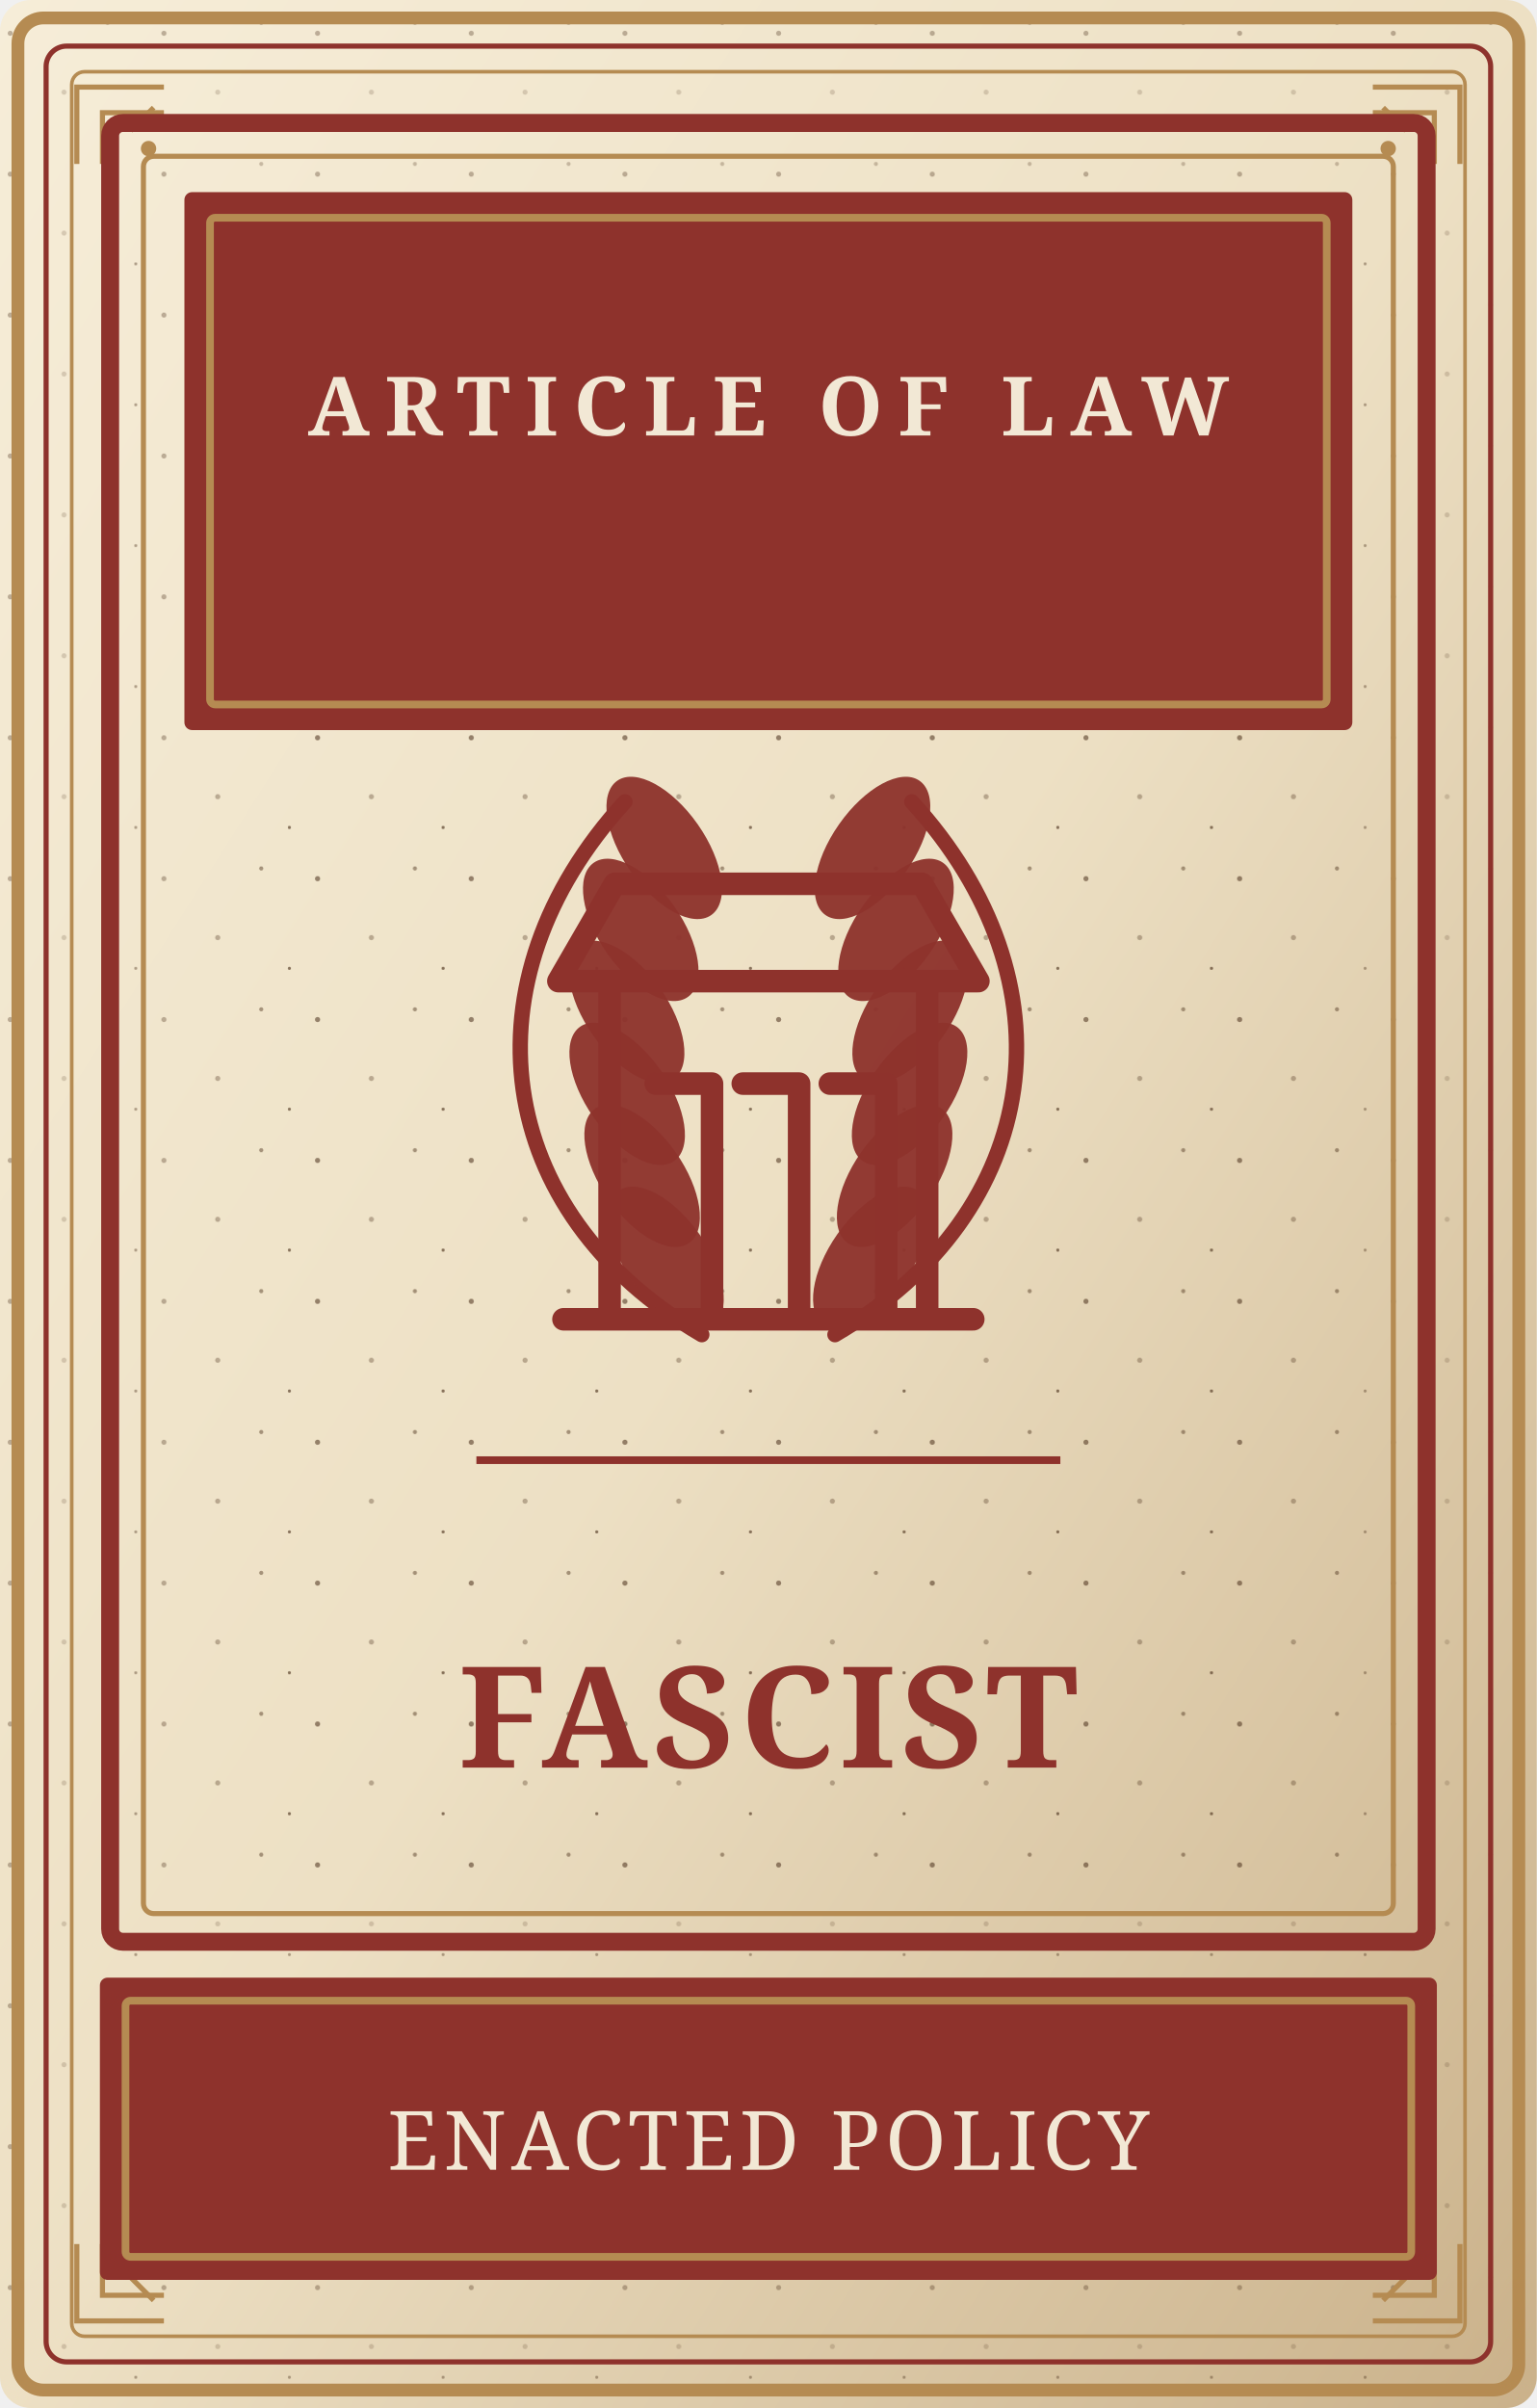
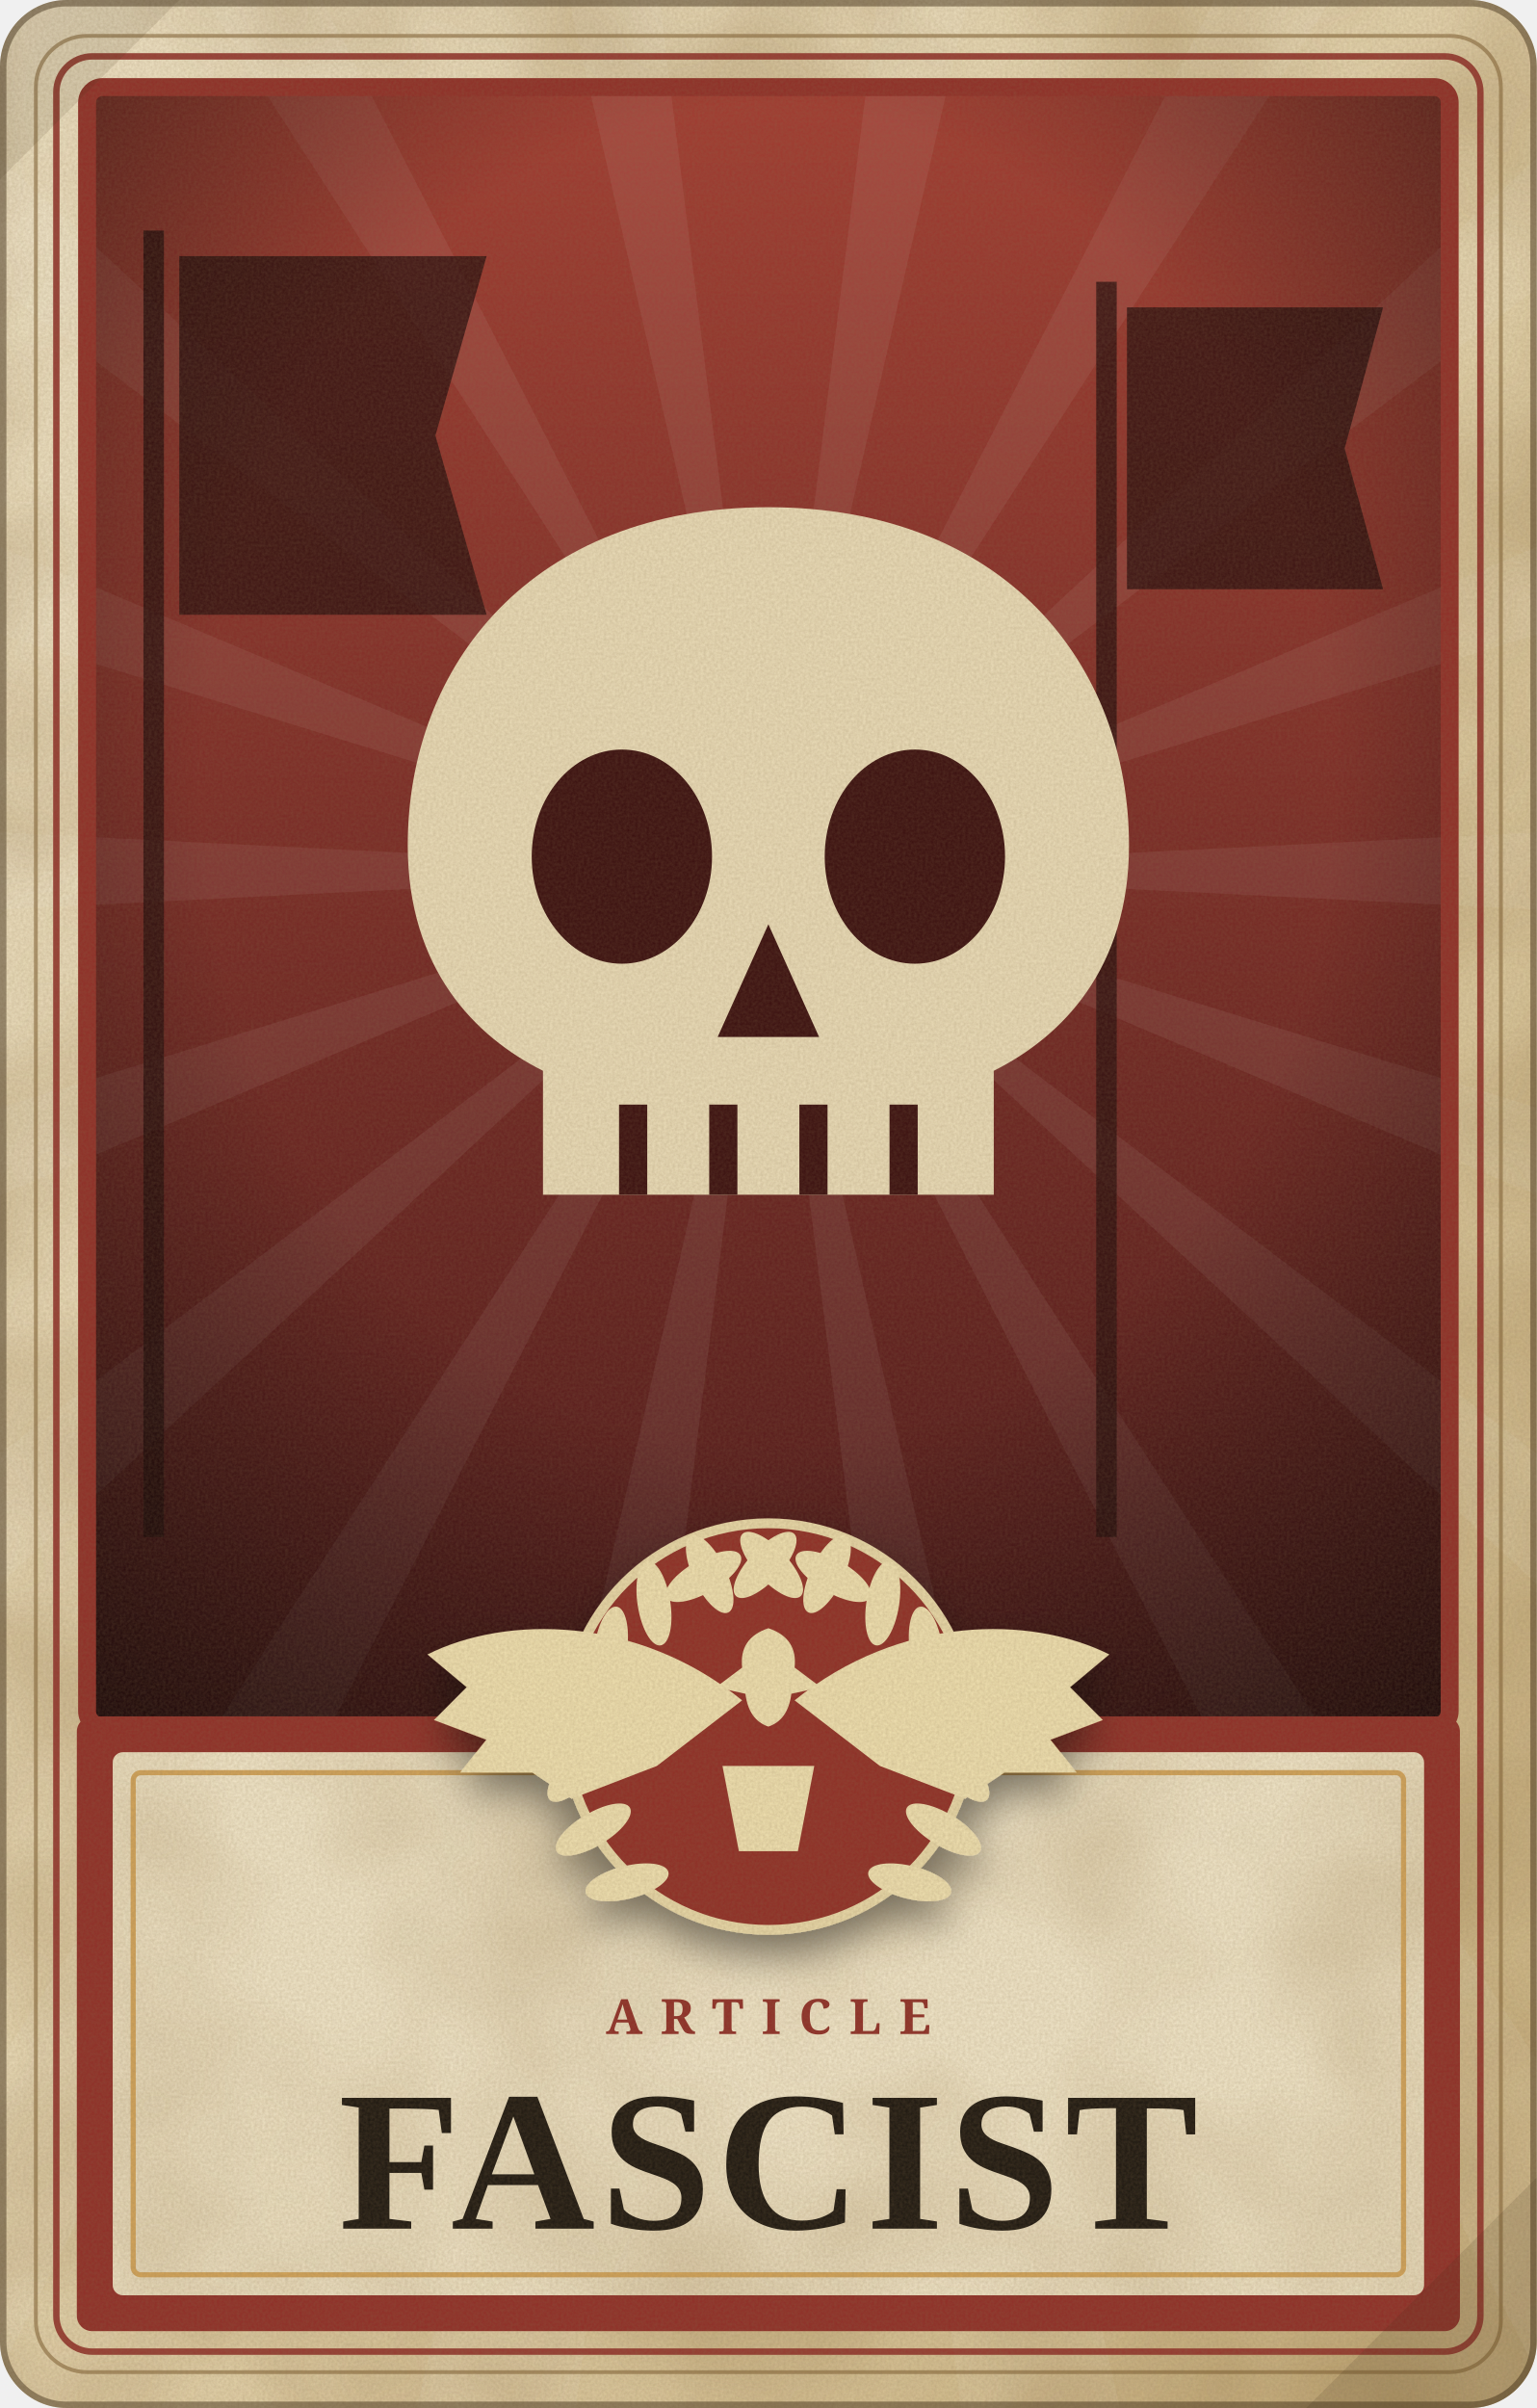
- <svg xmlns="http://www.w3.org/2000/svg" width="600" height="940" viewBox="0 0 600 940" role="img">
+ <svg xmlns="http://www.w3.org/2000/svg" width="600" height="940" viewBox="0 0 600 940">
  <defs>
-     <linearGradient id="paper" x1="0" x2="1" y1="0" y2="1">
-       <stop stop-color="#F6EDD8" />
-       <stop offset=".5" stop-color="#EDE0C4" />
-       <stop offset="1" stop-color="#CAB18A" />
+     <linearGradient id="paper" x1="0" y1="0" x2="1" y2="1">
+       <stop offset="0" stop-color="#efe3c6" />
+       <stop offset=".55" stop-color="#e3d2aa" />
+       <stop offset="1" stop-color="#c9b17f" />
    </linearGradient>
-     <linearGradient id="navy" x1="0" y1="0" x2="1" y2="1">
-       <stop stop-color="#1E4556" />
-       <stop offset="1" stop-color="#102A39" />
+     <linearGradient id="art" x1="0" y1="0" x2="0" y2="1">
+       <stop offset="0" stop-color="#a13a30" />
+       <stop offset="1" stop-color="#4a1517" />
    </linearGradient>
-     <linearGradient id="red" x1="0" y1="0" x2="1" y2="1">
-       <stop stop-color="#8E322C" />
-       <stop offset="1" stop-color="#541D20" />
-     </linearGradient>
-     <pattern id="grain" x="0" y="0" width="60" height="55" patternUnits="userSpaceOnUse">
-       <circle cx="4" cy="13" r="1" fill="#503621" opacity=".34" />
-       <circle cx="25" cy="36" r="1" fill="#503621" opacity=".19" />
-       <circle cx="42" cy="9" r=".8" fill="#503621" opacity=".27" />
-       <circle cx="53" cy="48" r=".6" fill="#503621" opacity=".4" />
-     </pattern>
-     <pattern id="hatch" width="16" height="16" patternUnits="userSpaceOnUse" patternTransform="rotate(34)">
-       <path d="M0 0 V16" stroke="#F9E5BC" stroke-opacity=".055" stroke-width="2" />
-     </pattern>
+     <radialGradient id="vig" cx=".5" cy=".42" r=".75">
+       <stop offset=".55" stop-color="#000" stop-opacity="0" />
+       <stop offset="1" stop-color="#000" stop-opacity=".62" />
+     </radialGradient>
+     <filter id="grain" x="0" y="0" width="100%" height="100%">
+       <feTurbulence type="fractalNoise" baseFrequency=".9" numOctaves="2" seed="4" />
+       <feColorMatrix values="0 0 0 0 .25  0 0 0 0 .17  0 0 0 0 .08  0 0 0 .55 0" />
+       <feComposite in2="SourceGraphic" operator="in" />
+     </filter>
+     <filter id="stain" x="0" y="0" width="100%" height="100%">
+       <feTurbulence type="fractalNoise" baseFrequency=".012" numOctaves="3" seed="9" />
+       <feColorMatrix values="0 0 0 0 .35  0 0 0 0 .22  0 0 0 0 .08  0 0 0 .9 -.28" />
+       <feComposite in2="SourceGraphic" operator="in" />
+     </filter>
+     <filter id="rough">
+       <feTurbulence type="fractalNoise" baseFrequency=".05" numOctaves="2" seed="2" result="n" />
+       <feDisplacementMap in="SourceGraphic" in2="n" scale="3" />
+     </filter>
+     <filter id="shadow" x="-20%" y="-20%" width="140%" height="140%">
+       <feDropShadow dx="0" dy="6" stdDeviation="6" flood-opacity=".5" />
+     </filter>
+     <clipPath id="card">
+       <rect x="0" y="0" width="600" height="940" rx="26" />
+     </clipPath>
+     <clipPath id="art">
+       <rect x="34" y="34" width="532" height="640" rx="6" />
+     </clipPath>
  </defs>
-   <rect x="0" y="0" width="600" height="940" rx="12" fill="url(#paper)" stroke="none" stroke-width="1" />
-   <rect x="0" y="0" width="600" height="940" rx="12" fill="url(#grain)" stroke="none" stroke-width="1" />
-   <rect x="7" y="7" width="586" height="926" rx="10" fill="none" stroke="#B58B52" stroke-width="5" />
-   <rect x="18" y="18" width="564" height="904" rx="8" fill="none" stroke="#8E322C" stroke-width="2" />
-   <rect x="28" y="28" width="544" height="884" rx="5" fill="none" stroke="#B58B52" stroke-width="1.4" />
-   <g transform="translate(30,30) scale(1)" stroke="#B58B52" fill="none" stroke-width="2">
-     <path d="M0 34 V4 H34 M10 34 V14 H34" />
-     <path d="M21 21 L30 12" />
-     <circle cx="28" cy="28" r="3" fill="#B58B52" stroke="none" />
+   <g clip-path="url(#card)">
+     <rect width="600" height="940" fill="url(#paper)" />
+     <rect width="600" height="940" fill="#fff" filter="url(#stain)" opacity=".8" />
+     <rect x="34" y="34" width="532" height="640" fill="url(#art)" />
+     <g clip-path="url(#art)">
+       <rect x="34" y="34" width="532" height="640" fill="url(#art)" />
+       <path d="M300 340 L999 305 L999 375Z" fill="#fff" opacity=".07" />
+       <path d="M300 340 L969 546 L945 612Z" fill="#fff" opacity=".07" />
+       <path d="M300 340 L858 763 L813 816Z" fill="#fff" opacity=".07" />
+       <path d="M300 340 L680 928 L619 963Z" fill="#fff" opacity=".07" />
+       <path d="M300 340 L456 1022 L387 1035Z" fill="#fff" opacity=".07" />
+       <path d="M300 340 L213 1035 L144 1022Z" fill="#fff" opacity=".07" />
+       <path d="M300 340 L-19 963 L-80 928Z" fill="#fff" opacity=".07" />
+       <path d="M300 340 L-213 816 L-258 763Z" fill="#fff" opacity=".07" />
+       <path d="M300 340 L-345 612 L-369 546Z" fill="#fff" opacity=".07" />
+       <path d="M300 340 L-399 375 L-399 305Z" fill="#fff" opacity=".07" />
+       <path d="M300 340 L-369 134 L-345 68Z" fill="#fff" opacity=".07" />
+       <path d="M300 340 L-258 -83 L-213 -136Z" fill="#fff" opacity=".07" />
+       <path d="M300 340 L-80 -248 L-19 -283Z" fill="#fff" opacity=".07" />
+       <path d="M300 340 L144 -342 L213 -355Z" fill="#fff" opacity=".07" />
+       <path d="M300 340 L387 -355 L456 -342Z" fill="#fff" opacity=".07" />
+       <path d="M300 340 L619 -283 L680 -248Z" fill="#fff" opacity=".07" />
+       <path d="M300 340 L813 -136 L858 -83Z" fill="#fff" opacity=".07" />
+       <path d="M300 340 L945 68 L969 134Z" fill="#fff" opacity=".07" />
+       <g fill="#2a0d0d" opacity=".8">
+         <path d="M70 100 H190 L170 170 L190 240 H70Z" />
+         <path d="M60 90 V600" stroke="#2a0d0d" stroke-width="8" />
+         <path d="M440 120 H540 L525 175 L540 230 H440Z" />
+         <path d="M432 110 V600" stroke="#2a0d0d" stroke-width="8" />
+       </g>
+       <g transform="translate(300 330) scale(2.2)">
+         <path d="M0 -60 C-42 -60 -64 -32 -64 0 C-64 22 -52 34 -40 40 V62 H40 V40 C52 34 64 22 64 0 C64 -32 42 -60 0 -60Z" fill="#eadcb8" />
+         <ellipse cx="-26" cy="2" rx="16" ry="19" fill="#3a0f0f" />
+         <ellipse cx="26" cy="2" rx="16" ry="19" fill="#3a0f0f" />
+         <path d="M0 14 L-9 34 H9Z" fill="#3a0f0f" />
+         <path d="M-24 46 V62 M-8 46 V62 M8 46 V62 M24 46 V62" stroke="#3a0f0f" stroke-width="5" />
+       </g>
+       <rect x="34" y="34" width="532" height="640" fill="url(#vig)" />
+     </g>
+     <rect x="34" y="34" width="532" height="640" rx="6" fill="none" stroke="#8f2e27" stroke-width="7" />
+     <rect x="22" y="22" width="556" height="896" rx="14" fill="none" stroke="#8f2e27" stroke-width="2.5" opacity=".9" />
+     <rect x="14" y="14" width="572" height="912" rx="20" fill="none" stroke="#7a5a2c" stroke-width="1.5" opacity=".55" />
+     <path d="M26 674 L574 674 L574 712 L560 728 L574 744 L574 900 L26 900 L26 744 L40 728 L26 712 Z" fill="#8f2e27" opacity=".0" />
+     <rect x="30" y="670" width="540" height="240" rx="6" fill="#8f2e27" />
+     <rect x="44" y="684" width="512" height="212" rx="4" fill="#f1e6c9" />
+     <rect x="44" y="684" width="512" height="212" rx="4" fill="#fff" filter="url(#stain)" opacity=".55" />
+     <rect x="52" y="692" width="496" height="196" rx="3" fill="none" stroke="#d1a35a" stroke-width="2" />
+     <text x="300" y="870" text-anchor="middle" font-family="Georgia,'Times New Roman',serif" font-weight="900" font-size="78" fill="#1d1710" letter-spacing="2">FASCIST</text>
+     <text x="300" y="794" text-anchor="middle" font-family="Georgia,serif" font-weight="700" font-size="19" letter-spacing="7" fill="#8f2e27">ARTICLE</text>
+     <g filter="url(#shadow)" transform="translate(300 674) scale(1.28) translate(-300 -674)">
+       <circle cx="300" cy="674" r="62" fill="#8f2e27" />
+       <circle cx="300" cy="674" r="62" fill="none" stroke="#e8d8a8" stroke-width="3" />
+       <ellipse cx="280.2" cy="628.2" rx="5" ry="13" transform="rotate(60 280.2 628.2)" fill="#efe0b0" />
+       <ellipse cx="299.0" cy="624.7" rx="5" ry="13" transform="rotate(43 299.0 624.7)" fill="#efe0b0" />
+       <ellipse cx="317.9" cy="627.5" rx="5" ry="13" transform="rotate(26 317.9 627.5)" fill="#efe0b0" />
+       <ellipse cx="334.9" cy="636.4" rx="5" ry="13" transform="rotate(9 334.9 636.4)" fill="#efe0b0" />
+       <ellipse cx="348.1" cy="650.3" rx="5" ry="13" transform="rotate(-8 348.1 650.3)" fill="#efe0b0" />
+       <ellipse cx="356.0" cy="667.7" rx="5" ry="13" transform="rotate(-25 356.0 667.7)" fill="#efe0b0" />
+       <ellipse cx="357.9" cy="686.7" rx="5" ry="13" transform="rotate(-42 357.9 686.7)" fill="#efe0b0" />
+       <ellipse cx="353.4" cy="705.4" rx="5" ry="13" transform="rotate(-59 353.4 705.4)" fill="#efe0b0" />
+       <ellipse cx="343.1" cy="721.5" rx="5" ry="13" transform="rotate(-76 343.1 721.5)" fill="#efe0b0" />
+       <ellipse cx="319.8" cy="628.2" rx="5" ry="13" transform="rotate(-60 319.8 628.2)" fill="#efe0b0" />
+       <ellipse cx="301.0" cy="624.7" rx="5" ry="13" transform="rotate(-43 301.0 624.7)" fill="#efe0b0" />
+       <ellipse cx="282.1" cy="627.5" rx="5" ry="13" transform="rotate(-26 282.1 627.5)" fill="#efe0b0" />
+       <ellipse cx="265.1" cy="636.4" rx="5" ry="13" transform="rotate(-9 265.1 636.4)" fill="#efe0b0" />
+       <ellipse cx="251.9" cy="650.3" rx="5" ry="13" transform="rotate(8 251.9 650.3)" fill="#efe0b0" />
+       <ellipse cx="244.0" cy="667.7" rx="5" ry="13" transform="rotate(25 244.0 667.7)" fill="#efe0b0" />
+       <ellipse cx="242.1" cy="686.7" rx="5" ry="13" transform="rotate(42 242.1 686.7)" fill="#efe0b0" />
+       <ellipse cx="246.6" cy="705.4" rx="5" ry="13" transform="rotate(59 246.6 705.4)" fill="#efe0b0" />
+       <ellipse cx="256.9" cy="721.5" rx="5" ry="13" transform="rotate(76 256.9 721.5)" fill="#efe0b0" />
+       <g fill="#efe0b0">
+         <path d="M308 666 C340 640 380 640 404 652 L392 662 L402 672 L386 678 L394 688 L372 688 L360 696 L334 686 Z" />
+         <path d="M292 666 C260 640 220 640 196 652 L208 662 L198 672 L214 678 L206 688 L228 688 L240 696 L266 686 Z" />
+         <path d="M300 644 q9 3 8 12 l8 6 l-9 2 q-1 8 -7 10 q-6 -2 -7 -10 l-9 -2 l8 -6 q-1 -9 8 -12z" />
+         <path d="M286 686 h28 l-5 26 h-18z" />
+       </g>
+     </g>
+     <rect width="600" height="940" fill="#fff" filter="url(#grain)" opacity=".5" />
+     <rect width="600" height="940" rx="26" fill="none" stroke="#3a2813" stroke-opacity=".45" stroke-width="5" />
+     <path d="M0 0 L70 0 L0 70 Z" fill="#3a2a14" opacity=".12" />
+     <path d="M600 940 L510 940 L600 850 Z" fill="#3a2a14" opacity=".14" />
  </g>
-   <g transform="translate(570 30) scale(-1 1)">
-     <g transform="translate(0,0) scale(1)" stroke="#B58B52" fill="none" stroke-width="2">
-       <path d="M0 34 V4 H34 M10 34 V14 H34" />
-       <path d="M21 21 L30 12" />
-       <circle cx="28" cy="28" r="3" fill="#B58B52" stroke="none" />
-     </g>
-   </g>
-   <g transform="translate(30 910) scale(1 -1)">
-     <g transform="translate(0,0) scale(1)" stroke="#B58B52" fill="none" stroke-width="2">
-       <path d="M0 34 V4 H34 M10 34 V14 H34" />
-       <path d="M21 21 L30 12" />
-       <circle cx="28" cy="28" r="3" fill="#B58B52" stroke="none" />
-     </g>
-   </g>
-   <g transform="translate(570 910) scale(-1 -1)">
-     <g transform="translate(0,0) scale(1)" stroke="#B58B52" fill="none" stroke-width="2">
-       <path d="M0 34 V4 H34 M10 34 V14 H34" />
-       <path d="M21 21 L30 12" />
-       <circle cx="28" cy="28" r="3" fill="#B58B52" stroke="none" />
-     </g>
-   </g>
-   <rect x="43" y="48" width="514" height="710" rx="5" fill="none" stroke="#8E322C" stroke-width="7" />
-   <rect x="56" y="61" width="488" height="686" rx="4" fill="none" stroke="#B58B52" stroke-width="2" />
-   <rect x="69" y="74" width="462" height="660" rx="4" fill="url(#grain)" stroke="none" stroke-width="1" />
-   <rect x="72" y="75" width="456" height="210" rx="3" fill="#8E322C" stroke="none" stroke-width="1" />
-   <rect x="82" y="85" width="436" height="190" rx="2" fill="none" stroke="#B58B52" stroke-width="3" />
-   <g transform="translate(300,435) scale(2)" fill="none" stroke="#8E322C" stroke-width="3" stroke-linecap="round">
-     <path d="M-13 43 C-54 19 -60 -26 -28 -61 M13 43 C54 19 60 -26 28 -61" />
-     <ellipse cx="-20.0" cy="28" rx="8" ry="16" fill="#8E322C" stroke="none" transform="rotate(-35 -20.0 28)" opacity=".95" />
-     <ellipse cx="-24.648" cy="12" rx="8" ry="16" fill="#8E322C" stroke="none" transform="rotate(-35 -24.64828 12)" opacity=".95" />
-     <ellipse cx="-27.566" cy="-4" rx="8" ry="16" fill="#8E322C" stroke="none" transform="rotate(-35 -27.56627 -4)" opacity=".95" />
-     <ellipse cx="-27.668" cy="-20" rx="8" ry="16" fill="#8E322C" stroke="none" transform="rotate(-35 -27.66777 -20)" opacity=".95" />
-     <ellipse cx="-24.915" cy="-36" rx="8" ry="16" fill="#8E322C" stroke="none" transform="rotate(-35 -24.91499 -36)" opacity=".95" />
-     <ellipse cx="-20.333" cy="-52" rx="8" ry="16" fill="#8E322C" stroke="none" transform="rotate(-35 -20.33265 -52)" opacity=".95" />
-     <ellipse cx="20.0" cy="28" rx="8" ry="16" fill="#8E322C" stroke="none" transform="rotate(35 20.0 28)" opacity=".95" />
-     <ellipse cx="24.648" cy="12" rx="8" ry="16" fill="#8E322C" stroke="none" transform="rotate(35 24.64828 12)" opacity=".95" />
-     <ellipse cx="27.566" cy="-4" rx="8" ry="16" fill="#8E322C" stroke="none" transform="rotate(35 27.56627 -4)" opacity=".95" />
-     <ellipse cx="27.668" cy="-20" rx="8" ry="16" fill="#8E322C" stroke="none" transform="rotate(35 27.66777 -20)" opacity=".95" />
-     <ellipse cx="24.915" cy="-36" rx="8" ry="16" fill="#8E322C" stroke="none" transform="rotate(35 24.91499 -36)" opacity=".95" />
-     <ellipse cx="20.333" cy="-52" rx="8" ry="16" fill="#8E322C" stroke="none" transform="rotate(35 20.33265 -52)" opacity=".95" />
-   </g>
-   <g transform="translate(300,439) scale(2)" stroke="#8E322C" fill="none" stroke-width="4.4" stroke-linejoin="round" stroke-linecap="round">
-     <path d="M-40 38 H40 M-31 38 V-28 H31 V38 M-41 -28 H41 L30 -47 H-30 Z M-22 -8 H-11 V38 M-5 -8 H6 V38 M12 -8 H23 V38" />
-   </g>
-   <line x1="186" y1="570" x2="414" y2="570" stroke="#8E322C" stroke-width="3" />
-   <text x="300" y="170" text-anchor="middle" font-family="EB Garamond,serif" font-weight="600" font-size="32" fill="#F2E8D5" letter-spacing="6">ARTICLE OF LAW</text>
-   <text x="300" y="690" text-anchor="middle" font-family="EB Garamond,serif" font-weight="700" font-size="55" fill="#8E322C" letter-spacing="2">FASCIST</text>
-   <rect x="39" y="772" width="522" height="118" rx="3" fill="#8E322C" stroke="none" stroke-width="1" />
-   <rect x="49" y="781" width="502" height="100" rx="2" fill="none" stroke="#B58B52" stroke-width="3" />
-   <text x="300" y="847" text-anchor="middle" font-family="EB Garamond,serif" font-weight="500" font-size="32" fill="#F2E8D5" letter-spacing="2">ENACTED POLICY</text>
</svg>
